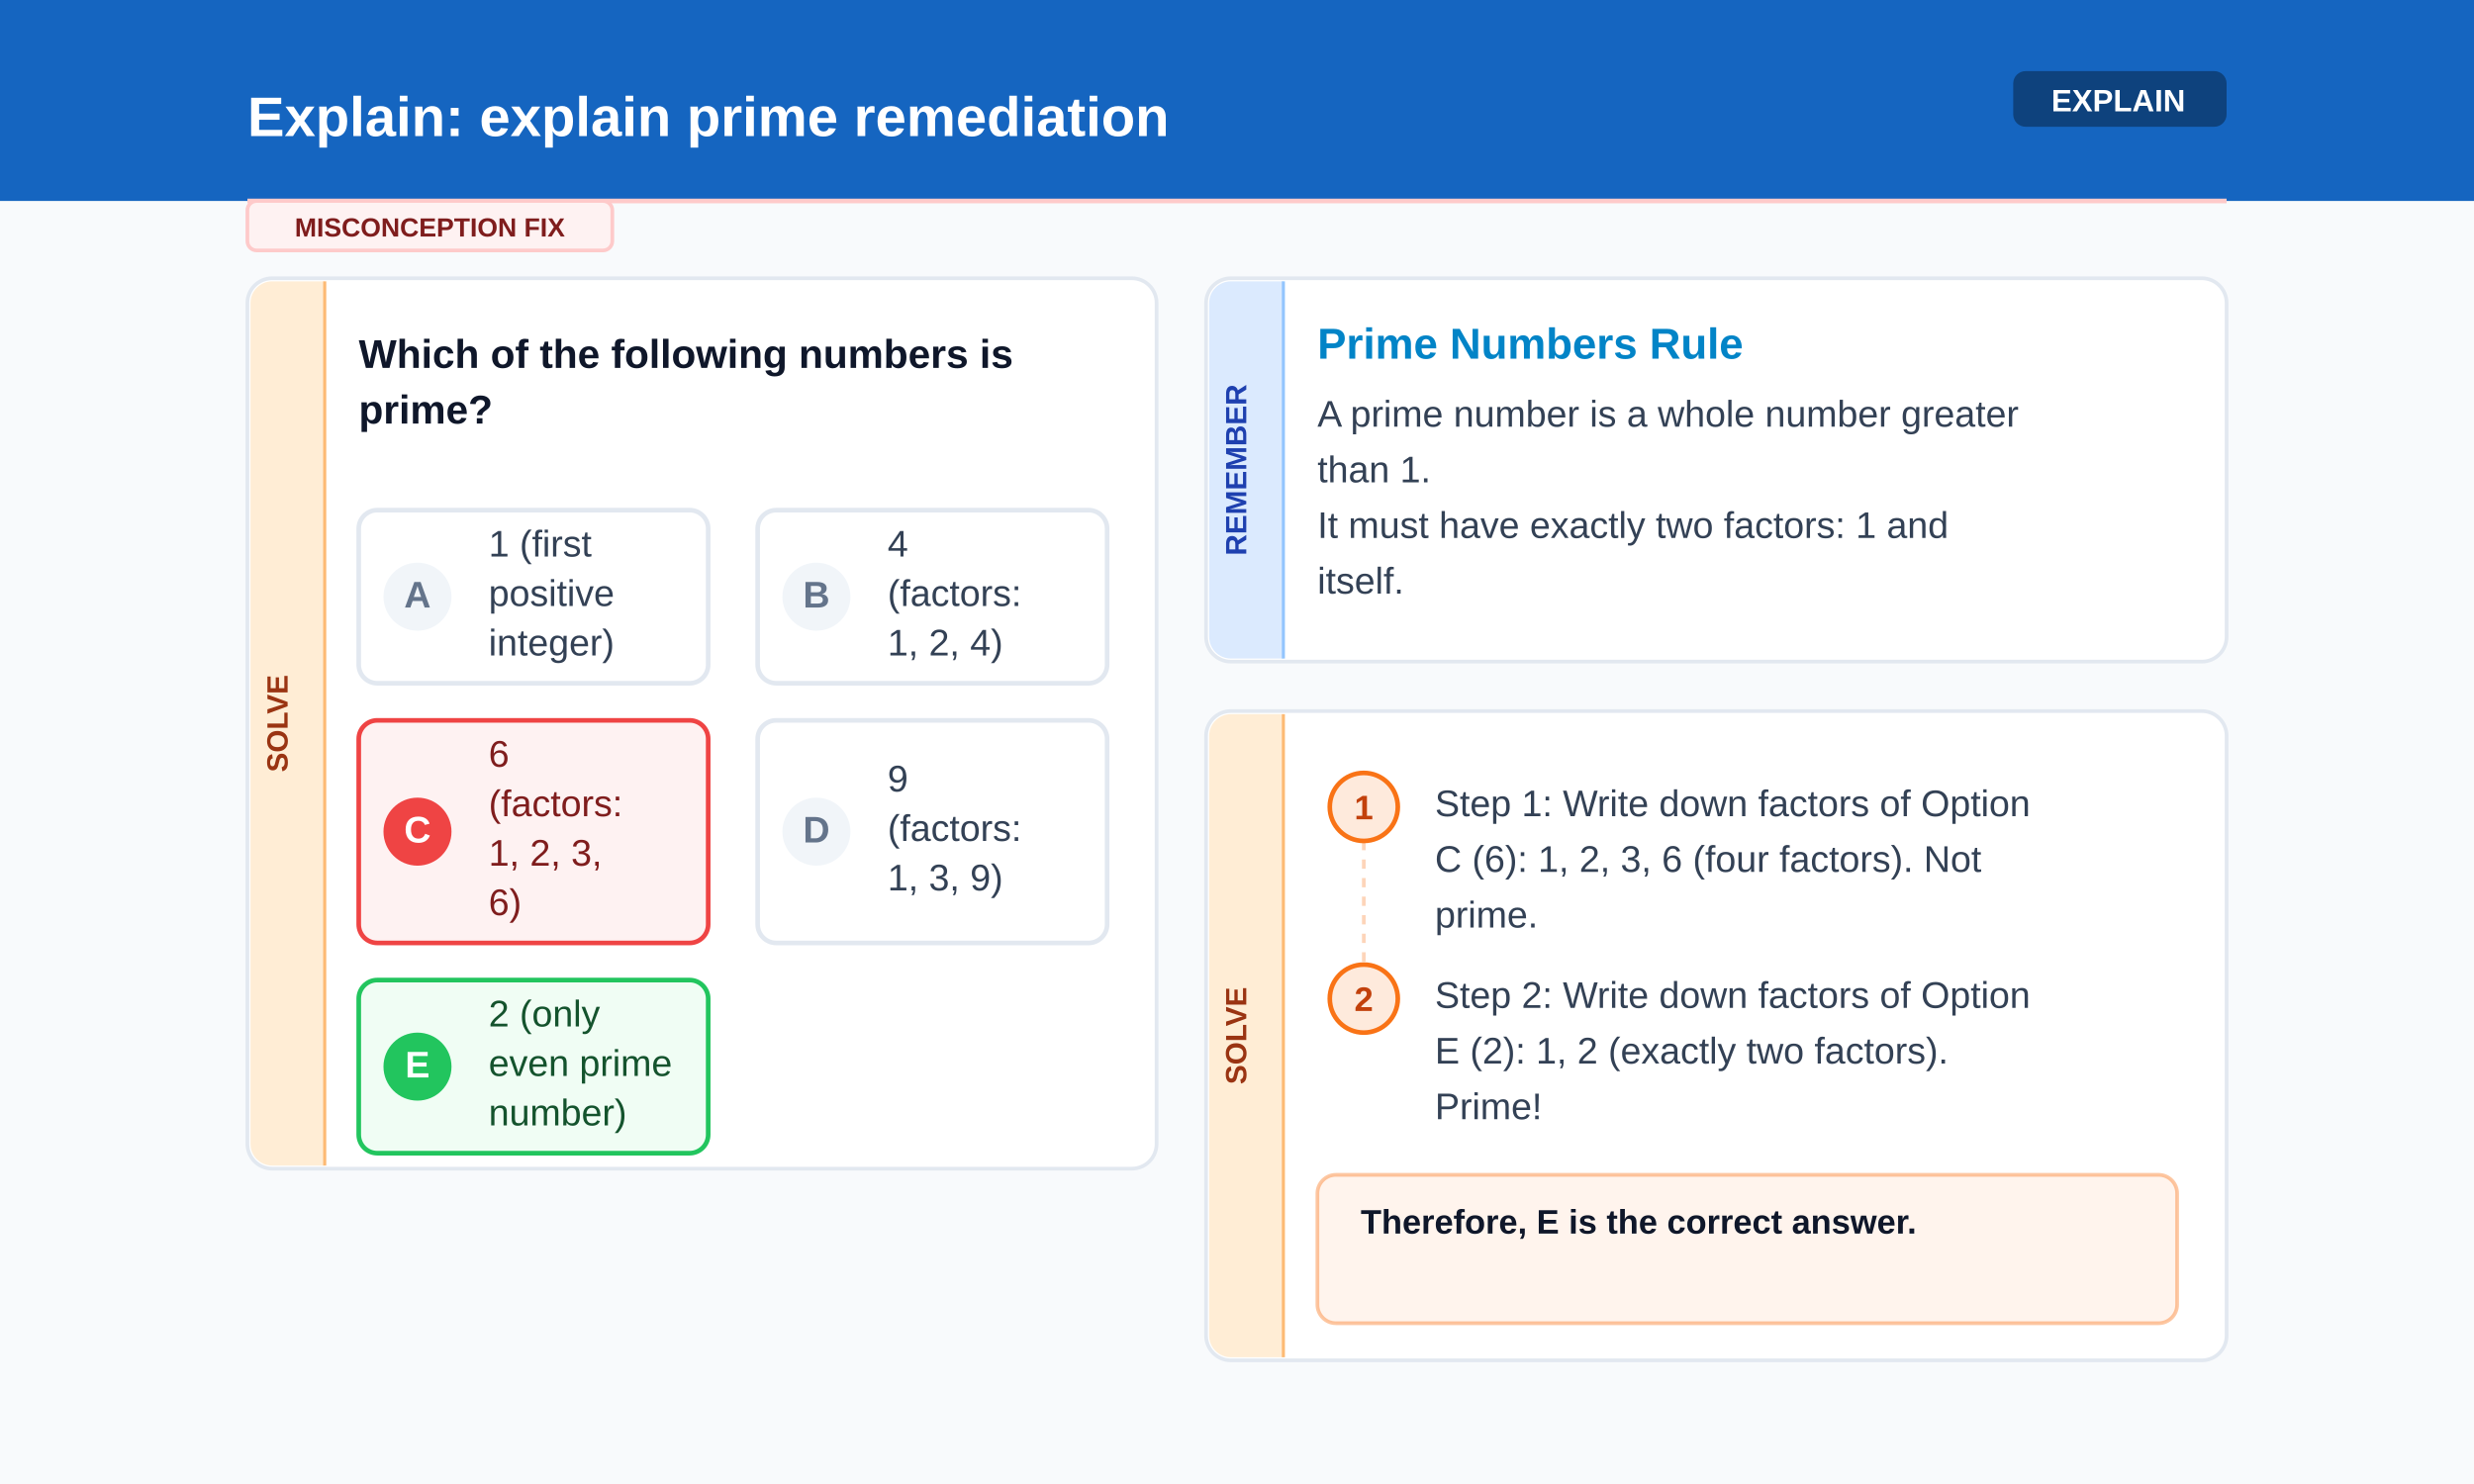
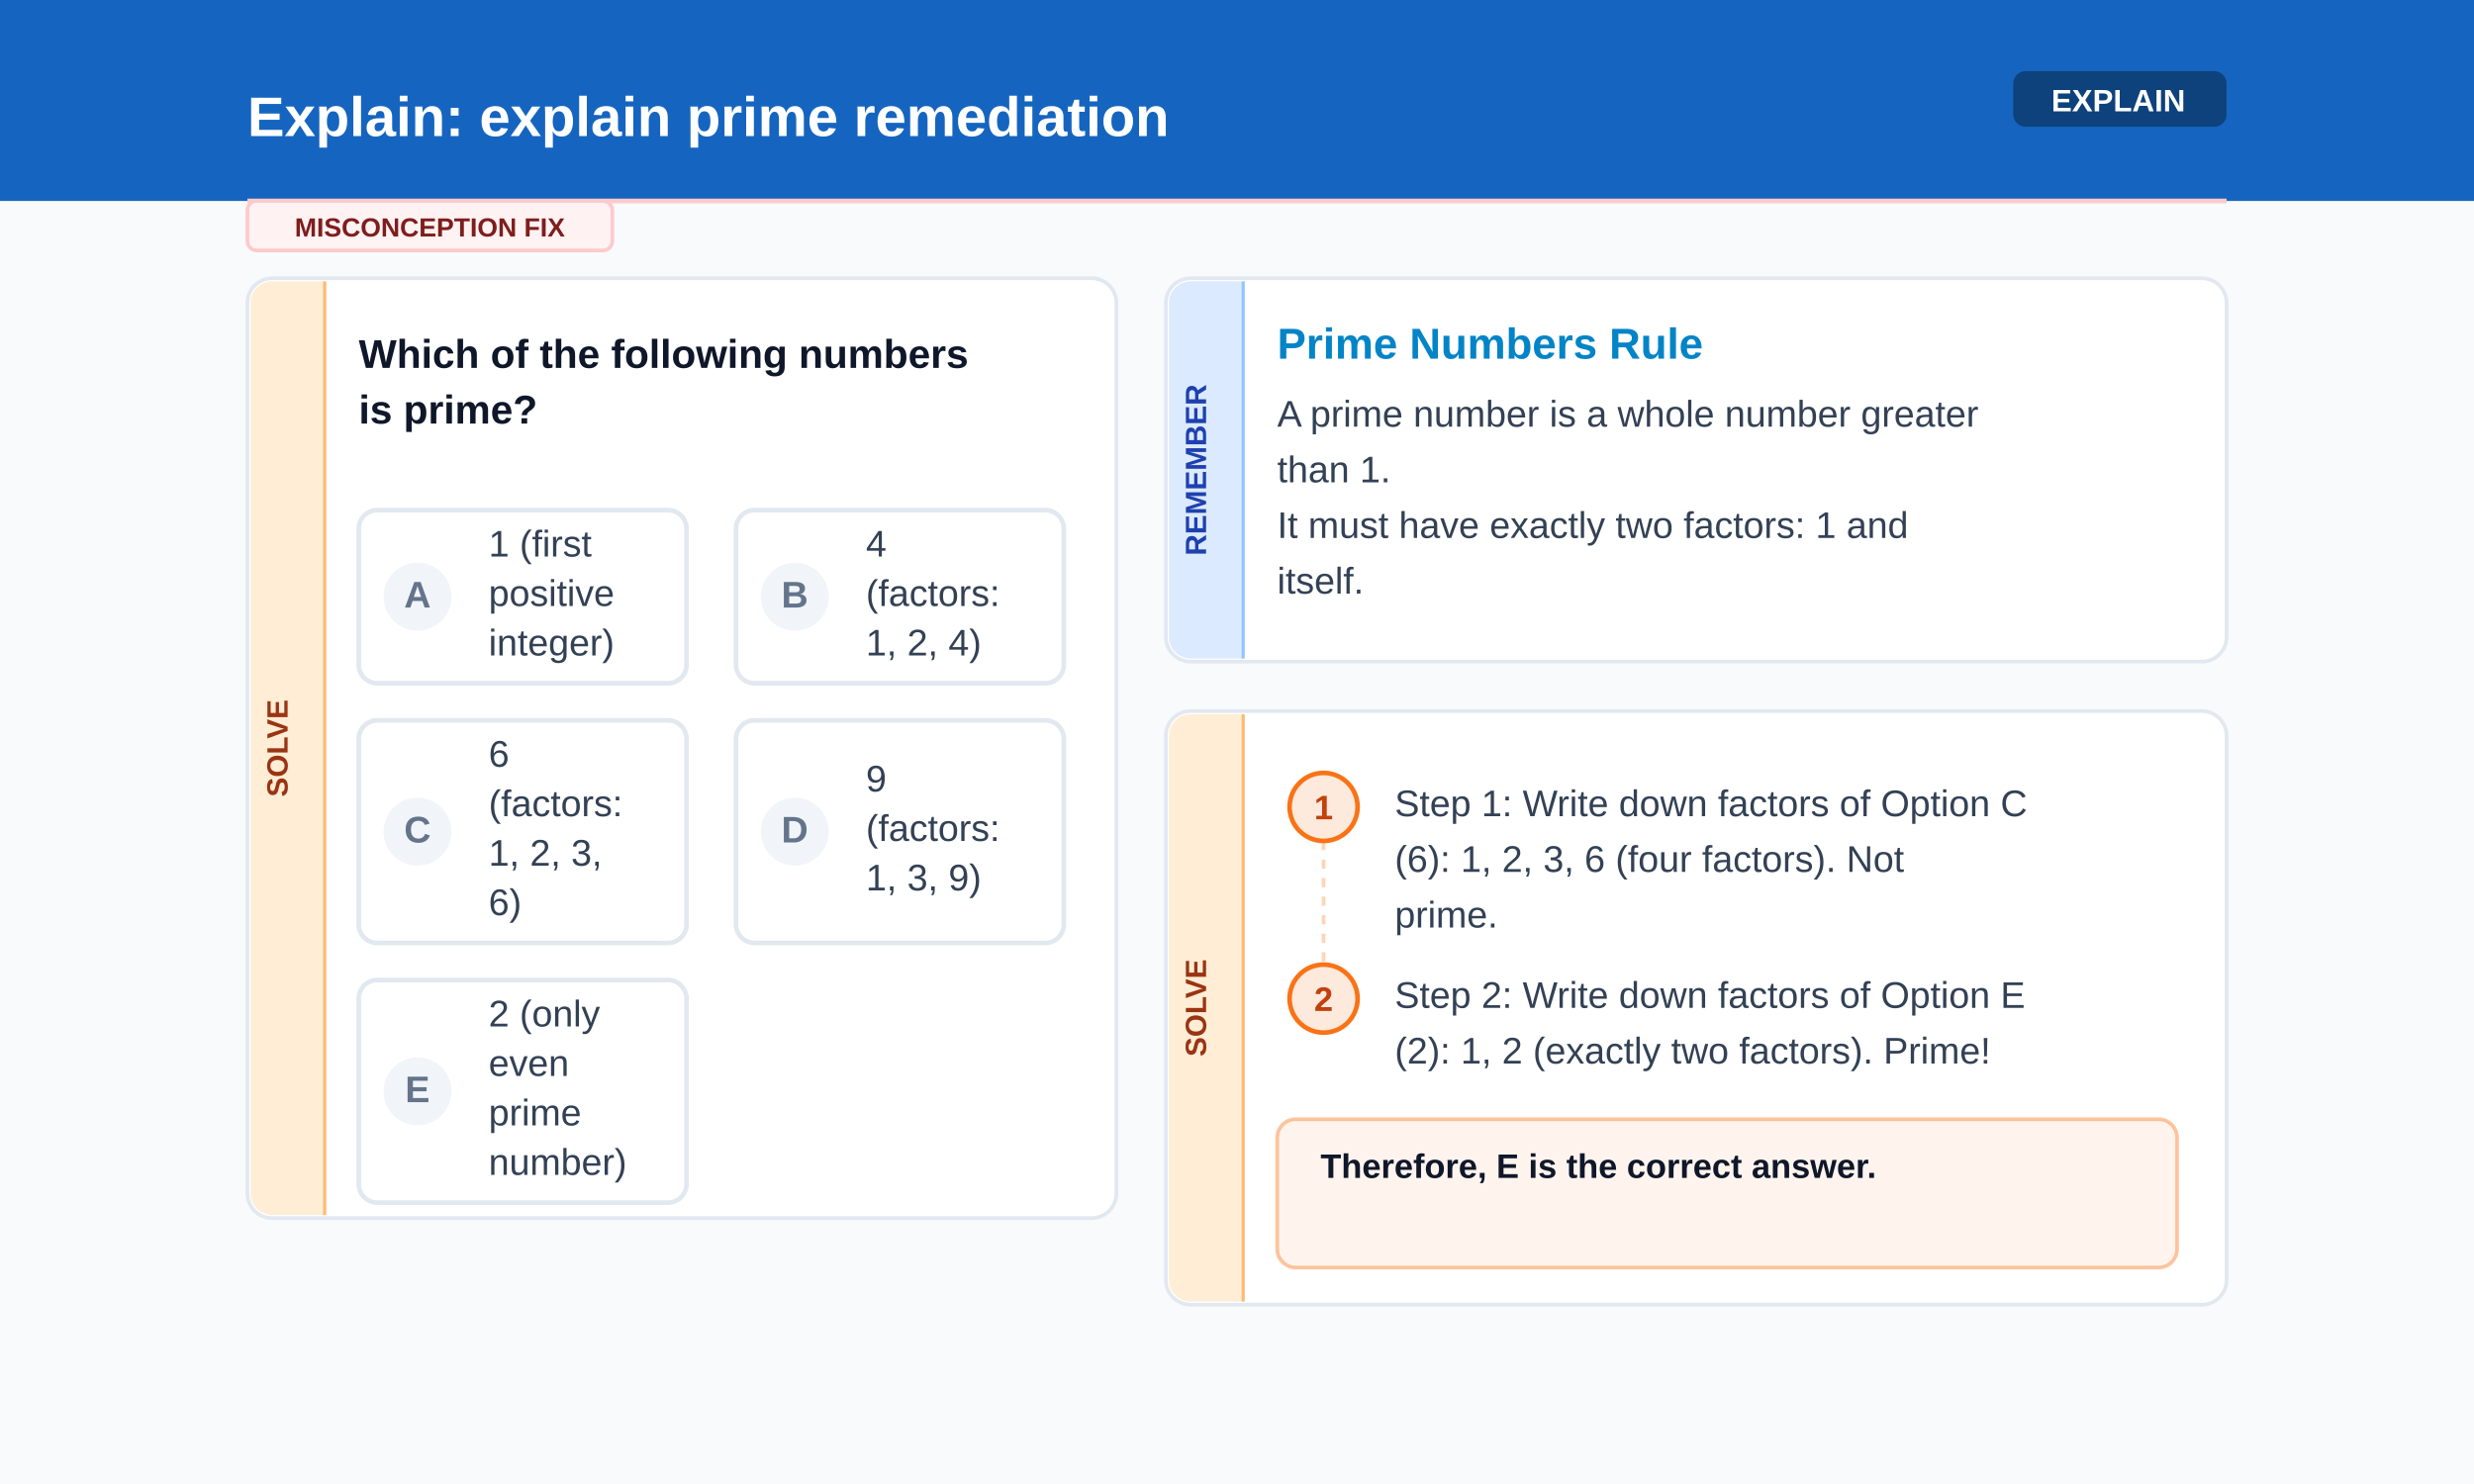
<svg xmlns="http://www.w3.org/2000/svg" width="800" height="480">
  <rect width="800" height="480" fill="#f8fafc" />
  <rect width="800" height="65" fill="#1565C0" />
  <g id="u0" data-reveal-order="0" data-ref="title" data-type="title">
    <text x="80" y="44" font-family="Arial, sans-serif" font-size="18" font-weight="bold" fill="#FFFFFF" text-anchor="start">Explain: explain prime remediation</text>
  </g>
  <rect x="651" y="23" width="69" height="18" rx="4" fill="#000000" opacity="0.35" />
  <text x="685" y="36" font-family="Arial, sans-serif" font-size="10" font-weight="bold" fill="#FFFFFF" text-anchor="middle">EXPLAIN</text>
  <line x1="80" y1="65" x2="720" y2="65" stroke="#fecaca" stroke-width="1.5" />
  <rect x="80" y="65" width="118" height="16" rx="3" fill="#fef2f2" stroke="#fecaca" stroke-width="1.2" />
  <text x="139" y="76.5" font-family="Arial, sans-serif" font-size="8.5" font-weight="bold" fill="#7f1d1d" text-anchor="middle">MISCONCEPTION FIX</text>
  <g id="u1" data-reveal-order="1" data-ref="center" data-type="remediation_block">
-     <rect x="80" y="90" width="294" height="288" rx="8" fill="#ffffff" stroke="#e2e8f0" stroke-width="1.2" />
-     <path d="M 105 91 L 88 91 A 7 7 0 0 0 81 98 L 81 370 A 7 7 0 0 0 88 377 L 105 377 Z" fill="#ffedd5" />
-     <line x1="105" y1="91" x2="105" y2="377" stroke="#fdba74" stroke-width="1" />
-     <text x="93" y="234.0" font-family="Arial, sans-serif" font-size="9.5" font-weight="bold" fill="#9a3412" text-anchor="middle" transform="rotate(-90, 93, 234.0)">SOLVE</text>
-     <text x="116" y="119" font-family="Arial, sans-serif" font-size="13" font-weight="bold" fill="#0f172a" text-anchor="start">Which of the following numbers is</text>
-     <text x="116" y="137" font-family="Arial, sans-serif" font-size="13" font-weight="bold" fill="#0f172a" text-anchor="start">prime?</text>
-     <rect x="116" y="165" width="113" height="56" rx="6" fill="#ffffff" stroke="#e2e8f0" stroke-width="1.5" />
+     <rect x="80" y="90" width="281" height="304" rx="8" fill="#ffffff" stroke="#e2e8f0" stroke-width="1.2" />
+     <path d="M 105 91 L 88 91 A 7 7 0 0 0 81 98 L 81 386 A 7 7 0 0 0 88 393 L 105 393 Z" fill="#ffedd5" />
+     <line x1="105" y1="91" x2="105" y2="393" stroke="#fdba74" stroke-width="1" />
+     <text x="93" y="242.0" font-family="Arial, sans-serif" font-size="9.5" font-weight="bold" fill="#9a3412" text-anchor="middle" transform="rotate(-90, 93, 242.0)">SOLVE</text>
+     <text x="116" y="119" font-family="Arial, sans-serif" font-size="13" font-weight="bold" fill="#0f172a" text-anchor="start">Which of the following numbers</text>
+     <text x="116" y="137" font-family="Arial, sans-serif" font-size="13" font-weight="bold" fill="#0f172a" text-anchor="start">is prime?</text>
+     <rect x="116" y="165" width="106" height="56" rx="6" fill="#ffffff" stroke="#e2e8f0" stroke-width="1.5" />
    <circle cx="135" cy="193" r="11" fill="#f1f5f9" />
    <text x="135" y="196.5" font-family="Arial, sans-serif" font-size="12" font-weight="bold" fill="#64748b" text-anchor="middle">A</text>
    <text x="158" y="180" font-family="Arial, sans-serif" font-size="12" font-weight="normal" fill="#334155" text-anchor="start">1 (first</text>
    <text x="158" y="196" font-family="Arial, sans-serif" font-size="12" font-weight="normal" fill="#334155" text-anchor="start">positive</text>
    <text x="158" y="212" font-family="Arial, sans-serif" font-size="12" font-weight="normal" fill="#334155" text-anchor="start">integer)</text>
-     <rect x="245" y="165" width="113" height="56" rx="6" fill="#ffffff" stroke="#e2e8f0" stroke-width="1.5" />
-     <circle cx="264" cy="193" r="11" fill="#f1f5f9" />
-     <text x="264" y="196.5" font-family="Arial, sans-serif" font-size="12" font-weight="bold" fill="#64748b" text-anchor="middle">B</text>
-     <text x="287" y="180" font-family="Arial, sans-serif" font-size="12" font-weight="normal" fill="#334155" text-anchor="start">4</text>
-     <text x="287" y="196" font-family="Arial, sans-serif" font-size="12" font-weight="normal" fill="#334155" text-anchor="start">(factors:</text>
-     <text x="287" y="212" font-family="Arial, sans-serif" font-size="12" font-weight="normal" fill="#334155" text-anchor="start">1, 2, 4)</text>
-     <rect x="116" y="233" width="113" height="72" rx="6" fill="#fef2f2" stroke="#ef4444" stroke-width="1.5" />
-     <circle cx="135" cy="269" r="11" fill="#ef4444" />
-     <text x="135" y="272.5" font-family="Arial, sans-serif" font-size="12" font-weight="bold" fill="#ffffff" text-anchor="middle">C</text>
-     <text x="158" y="248" font-family="Arial, sans-serif" font-size="12" font-weight="normal" fill="#7f1d1d" text-anchor="start">6</text>
-     <text x="158" y="264" font-family="Arial, sans-serif" font-size="12" font-weight="normal" fill="#7f1d1d" text-anchor="start">(factors:</text>
-     <text x="158" y="280" font-family="Arial, sans-serif" font-size="12" font-weight="normal" fill="#7f1d1d" text-anchor="start">1, 2, 3,</text>
-     <text x="158" y="296" font-family="Arial, sans-serif" font-size="12" font-weight="normal" fill="#7f1d1d" text-anchor="start">6)</text>
-     <rect x="245" y="233" width="113" height="72" rx="6" fill="#ffffff" stroke="#e2e8f0" stroke-width="1.5" />
-     <circle cx="264" cy="269" r="11" fill="#f1f5f9" />
-     <text x="264" y="272.5" font-family="Arial, sans-serif" font-size="12" font-weight="bold" fill="#64748b" text-anchor="middle">D</text>
-     <text x="287" y="256" font-family="Arial, sans-serif" font-size="12" font-weight="normal" fill="#334155" text-anchor="start">9</text>
-     <text x="287" y="272" font-family="Arial, sans-serif" font-size="12" font-weight="normal" fill="#334155" text-anchor="start">(factors:</text>
-     <text x="287" y="288" font-family="Arial, sans-serif" font-size="12" font-weight="normal" fill="#334155" text-anchor="start">1, 3, 9)</text>
-     <rect x="116" y="317" width="113" height="56" rx="6" fill="#f0fdf4" stroke="#22c55e" stroke-width="1.5" />
-     <circle cx="135" cy="345" r="11" fill="#22c55e" />
-     <text x="135" y="348.5" font-family="Arial, sans-serif" font-size="12" font-weight="bold" fill="#ffffff" text-anchor="middle">E</text>
-     <text x="158" y="332" font-family="Arial, sans-serif" font-size="12" font-weight="normal" fill="#14532d" text-anchor="start">2 (only</text>
-     <text x="158" y="348" font-family="Arial, sans-serif" font-size="12" font-weight="normal" fill="#14532d" text-anchor="start">even prime</text>
-     <text x="158" y="364" font-family="Arial, sans-serif" font-size="12" font-weight="normal" fill="#14532d" text-anchor="start">number)</text>
-     <rect x="390" y="90" width="330" height="124" rx="8" fill="#ffffff" stroke="#e2e8f0" stroke-width="1.2" />
-     <path d="M 415 91 L 398 91 A 7 7 0 0 0 391 98 L 391 206 A 7 7 0 0 0 398 213 L 415 213 Z" fill="#dbeafe" />
-     <line x1="415" y1="91" x2="415" y2="213" stroke="#93c5fd" stroke-width="1" />
-     <text x="403" y="152.0" font-family="Arial, sans-serif" font-size="9.5" font-weight="bold" fill="#1e40af" text-anchor="middle" transform="rotate(-90, 403, 152.0)">REMEMBER</text>
-     <text x="426" y="116" font-family="Arial, sans-serif" font-size="14" font-weight="bold" fill="#0284c7" text-anchor="start">Prime Numbers Rule</text>
-     <text x="426" y="138" font-family="Arial, sans-serif" font-size="12" font-weight="normal" fill="#334155" text-anchor="start">A prime number is a whole number greater</text>
-     <text x="426" y="156" font-family="Arial, sans-serif" font-size="12" font-weight="normal" fill="#334155" text-anchor="start">than 1.</text>
-     <text x="426" y="174" font-family="Arial, sans-serif" font-size="12" font-weight="normal" fill="#334155" text-anchor="start">It must have exactly two factors: 1 and</text>
-     <text x="426" y="192" font-family="Arial, sans-serif" font-size="12" font-weight="normal" fill="#334155" text-anchor="start">itself.</text>
-     <rect x="390" y="230" width="330" height="210" rx="8" fill="#ffffff" stroke="#e2e8f0" stroke-width="1.2" />
-     <path d="M 415 231 L 398 231 A 7 7 0 0 0 391 238 L 391 432 A 7 7 0 0 0 398 439 L 415 439 Z" fill="#ffedd5" />
-     <line x1="415" y1="231" x2="415" y2="439" stroke="#fdba74" stroke-width="1" />
-     <text x="403" y="335.0" font-family="Arial, sans-serif" font-size="9.5" font-weight="bold" fill="#9a3412" text-anchor="middle" transform="rotate(-90, 403, 335.0)">SOLVE</text>
-     <circle cx="441" cy="261" r="11" fill="#f97316" opacity="0.15" />
-     <circle cx="441" cy="261" r="11" fill="none" stroke="#f97316" stroke-width="1.5" />
-     <text x="441" y="265" font-family="Arial, sans-serif" font-size="11" font-weight="bold" fill="#c2410c" text-anchor="middle">1</text>
-     <text x="464" y="264" font-family="Arial, sans-serif" font-size="12" font-weight="normal" fill="#334155" text-anchor="start">Step 1: Write down factors of Option</text>
-     <text x="464" y="282" font-family="Arial, sans-serif" font-size="12" font-weight="normal" fill="#334155" text-anchor="start">C (6): 1, 2, 3, 6 (four factors). Not</text>
-     <text x="464" y="300" font-family="Arial, sans-serif" font-size="12" font-weight="normal" fill="#334155" text-anchor="start">prime.</text>
-     <line x1="441" y1="272" x2="441" y2="312" stroke="#f97316" stroke-width="1.2" opacity="0.3" stroke-dasharray="3 3" />
-     <circle cx="441" cy="323" r="11" fill="#f97316" opacity="0.15" />
-     <circle cx="441" cy="323" r="11" fill="none" stroke="#f97316" stroke-width="1.5" />
-     <text x="441" y="327" font-family="Arial, sans-serif" font-size="11" font-weight="bold" fill="#c2410c" text-anchor="middle">2</text>
-     <text x="464" y="326" font-family="Arial, sans-serif" font-size="12" font-weight="normal" fill="#334155" text-anchor="start">Step 2: Write down factors of Option</text>
-     <text x="464" y="344" font-family="Arial, sans-serif" font-size="12" font-weight="normal" fill="#334155" text-anchor="start">E (2): 1, 2 (exactly two factors).</text>
-     <text x="464" y="362" font-family="Arial, sans-serif" font-size="12" font-weight="normal" fill="#334155" text-anchor="start">Prime!</text>
-     <rect x="426" y="380" width="278" height="48" rx="6" fill="#f97316" opacity="0.08" />
-     <rect x="426" y="380" width="278" height="48" rx="6" fill="none" stroke="#f97316" stroke-width="1.2" opacity="0.4" />
-     <text x="440" y="399" font-family="Arial, sans-serif" font-size="11" font-weight="bold" fill="#0f172a" text-anchor="start">Therefore, E is the correct answer.</text>
+     <rect x="238" y="165" width="106" height="56" rx="6" fill="#ffffff" stroke="#e2e8f0" stroke-width="1.5" />
+     <circle cx="257" cy="193" r="11" fill="#f1f5f9" />
+     <text x="257" y="196.5" font-family="Arial, sans-serif" font-size="12" font-weight="bold" fill="#64748b" text-anchor="middle">B</text>
+     <text x="280" y="180" font-family="Arial, sans-serif" font-size="12" font-weight="normal" fill="#334155" text-anchor="start">4</text>
+     <text x="280" y="196" font-family="Arial, sans-serif" font-size="12" font-weight="normal" fill="#334155" text-anchor="start">(factors:</text>
+     <text x="280" y="212" font-family="Arial, sans-serif" font-size="12" font-weight="normal" fill="#334155" text-anchor="start">1, 2, 4)</text>
+     <rect x="116" y="233" width="106" height="72" rx="6" fill="#ffffff" stroke="#e2e8f0" stroke-width="1.5" />
+     <circle cx="135" cy="269" r="11" fill="#f1f5f9" />
+     <text x="135" y="272.5" font-family="Arial, sans-serif" font-size="12" font-weight="bold" fill="#64748b" text-anchor="middle">C</text>
+     <text x="158" y="248" font-family="Arial, sans-serif" font-size="12" font-weight="normal" fill="#334155" text-anchor="start">6</text>
+     <text x="158" y="264" font-family="Arial, sans-serif" font-size="12" font-weight="normal" fill="#334155" text-anchor="start">(factors:</text>
+     <text x="158" y="280" font-family="Arial, sans-serif" font-size="12" font-weight="normal" fill="#334155" text-anchor="start">1, 2, 3,</text>
+     <text x="158" y="296" font-family="Arial, sans-serif" font-size="12" font-weight="normal" fill="#334155" text-anchor="start">6)</text>
+     <rect x="238" y="233" width="106" height="72" rx="6" fill="#ffffff" stroke="#e2e8f0" stroke-width="1.5" />
+     <circle cx="257" cy="269" r="11" fill="#f1f5f9" />
+     <text x="257" y="272.5" font-family="Arial, sans-serif" font-size="12" font-weight="bold" fill="#64748b" text-anchor="middle">D</text>
+     <text x="280" y="256" font-family="Arial, sans-serif" font-size="12" font-weight="normal" fill="#334155" text-anchor="start">9</text>
+     <text x="280" y="272" font-family="Arial, sans-serif" font-size="12" font-weight="normal" fill="#334155" text-anchor="start">(factors:</text>
+     <text x="280" y="288" font-family="Arial, sans-serif" font-size="12" font-weight="normal" fill="#334155" text-anchor="start">1, 3, 9)</text>
+     <rect x="116" y="317" width="106" height="72" rx="6" fill="#ffffff" stroke="#e2e8f0" stroke-width="1.5" />
+     <circle cx="135" cy="353" r="11" fill="#f1f5f9" />
+     <text x="135" y="356.5" font-family="Arial, sans-serif" font-size="12" font-weight="bold" fill="#64748b" text-anchor="middle">E</text>
+     <text x="158" y="332" font-family="Arial, sans-serif" font-size="12" font-weight="normal" fill="#334155" text-anchor="start">2 (only</text>
+     <text x="158" y="348" font-family="Arial, sans-serif" font-size="12" font-weight="normal" fill="#334155" text-anchor="start">even</text>
+     <text x="158" y="364" font-family="Arial, sans-serif" font-size="12" font-weight="normal" fill="#334155" text-anchor="start">prime</text>
+     <text x="158" y="380" font-family="Arial, sans-serif" font-size="12" font-weight="normal" fill="#334155" text-anchor="start">number)</text>
+     <rect x="377" y="90" width="343" height="124" rx="8" fill="#ffffff" stroke="#e2e8f0" stroke-width="1.2" />
+     <path d="M 402 91 L 385 91 A 7 7 0 0 0 378 98 L 378 206 A 7 7 0 0 0 385 213 L 402 213 Z" fill="#dbeafe" />
+     <line x1="402" y1="91" x2="402" y2="213" stroke="#93c5fd" stroke-width="1" />
+     <text x="390" y="152.0" font-family="Arial, sans-serif" font-size="9.5" font-weight="bold" fill="#1e40af" text-anchor="middle" transform="rotate(-90, 390, 152.0)">REMEMBER</text>
+     <text x="413" y="116" font-family="Arial, sans-serif" font-size="14" font-weight="bold" fill="#0284c7" text-anchor="start">Prime Numbers Rule</text>
+     <text x="413" y="138" font-family="Arial, sans-serif" font-size="12" font-weight="normal" fill="#334155" text-anchor="start">A prime number is a whole number greater</text>
+     <text x="413" y="156" font-family="Arial, sans-serif" font-size="12" font-weight="normal" fill="#334155" text-anchor="start">than 1.</text>
+     <text x="413" y="174" font-family="Arial, sans-serif" font-size="12" font-weight="normal" fill="#334155" text-anchor="start">It must have exactly two factors: 1 and</text>
+     <text x="413" y="192" font-family="Arial, sans-serif" font-size="12" font-weight="normal" fill="#334155" text-anchor="start">itself.</text>
+     <rect x="377" y="230" width="343" height="192" rx="8" fill="#ffffff" stroke="#e2e8f0" stroke-width="1.2" />
+     <path d="M 402 231 L 385 231 A 7 7 0 0 0 378 238 L 378 414 A 7 7 0 0 0 385 421 L 402 421 Z" fill="#ffedd5" />
+     <line x1="402" y1="231" x2="402" y2="421" stroke="#fdba74" stroke-width="1" />
+     <text x="390" y="326.0" font-family="Arial, sans-serif" font-size="9.5" font-weight="bold" fill="#9a3412" text-anchor="middle" transform="rotate(-90, 390, 326.0)">SOLVE</text>
+     <circle cx="428" cy="261" r="11" fill="#f97316" opacity="0.15" />
+     <circle cx="428" cy="261" r="11" fill="none" stroke="#f97316" stroke-width="1.5" />
+     <text x="428" y="265" font-family="Arial, sans-serif" font-size="11" font-weight="bold" fill="#c2410c" text-anchor="middle">1</text>
+     <text x="451" y="264" font-family="Arial, sans-serif" font-size="12" font-weight="normal" fill="#334155" text-anchor="start">Step 1: Write down factors of Option C</text>
+     <text x="451" y="282" font-family="Arial, sans-serif" font-size="12" font-weight="normal" fill="#334155" text-anchor="start">(6): 1, 2, 3, 6 (four factors). Not</text>
+     <text x="451" y="300" font-family="Arial, sans-serif" font-size="12" font-weight="normal" fill="#334155" text-anchor="start">prime.</text>
+     <line x1="428" y1="272" x2="428" y2="312" stroke="#f97316" stroke-width="1.2" opacity="0.3" stroke-dasharray="3 3" />
+     <circle cx="428" cy="323" r="11" fill="#f97316" opacity="0.15" />
+     <circle cx="428" cy="323" r="11" fill="none" stroke="#f97316" stroke-width="1.5" />
+     <text x="428" y="327" font-family="Arial, sans-serif" font-size="11" font-weight="bold" fill="#c2410c" text-anchor="middle">2</text>
+     <text x="451" y="326" font-family="Arial, sans-serif" font-size="12" font-weight="normal" fill="#334155" text-anchor="start">Step 2: Write down factors of Option E</text>
+     <text x="451" y="344" font-family="Arial, sans-serif" font-size="12" font-weight="normal" fill="#334155" text-anchor="start">(2): 1, 2 (exactly two factors). Prime!</text>
+     <rect x="413" y="362" width="291" height="48" rx="6" fill="#f97316" opacity="0.08" />
+     <rect x="413" y="362" width="291" height="48" rx="6" fill="none" stroke="#f97316" stroke-width="1.2" opacity="0.4" />
+     <text x="427" y="381" font-family="Arial, sans-serif" font-size="11" font-weight="bold" fill="#0f172a" text-anchor="start">Therefore, E is the correct answer.</text>
  </g>
</svg>
